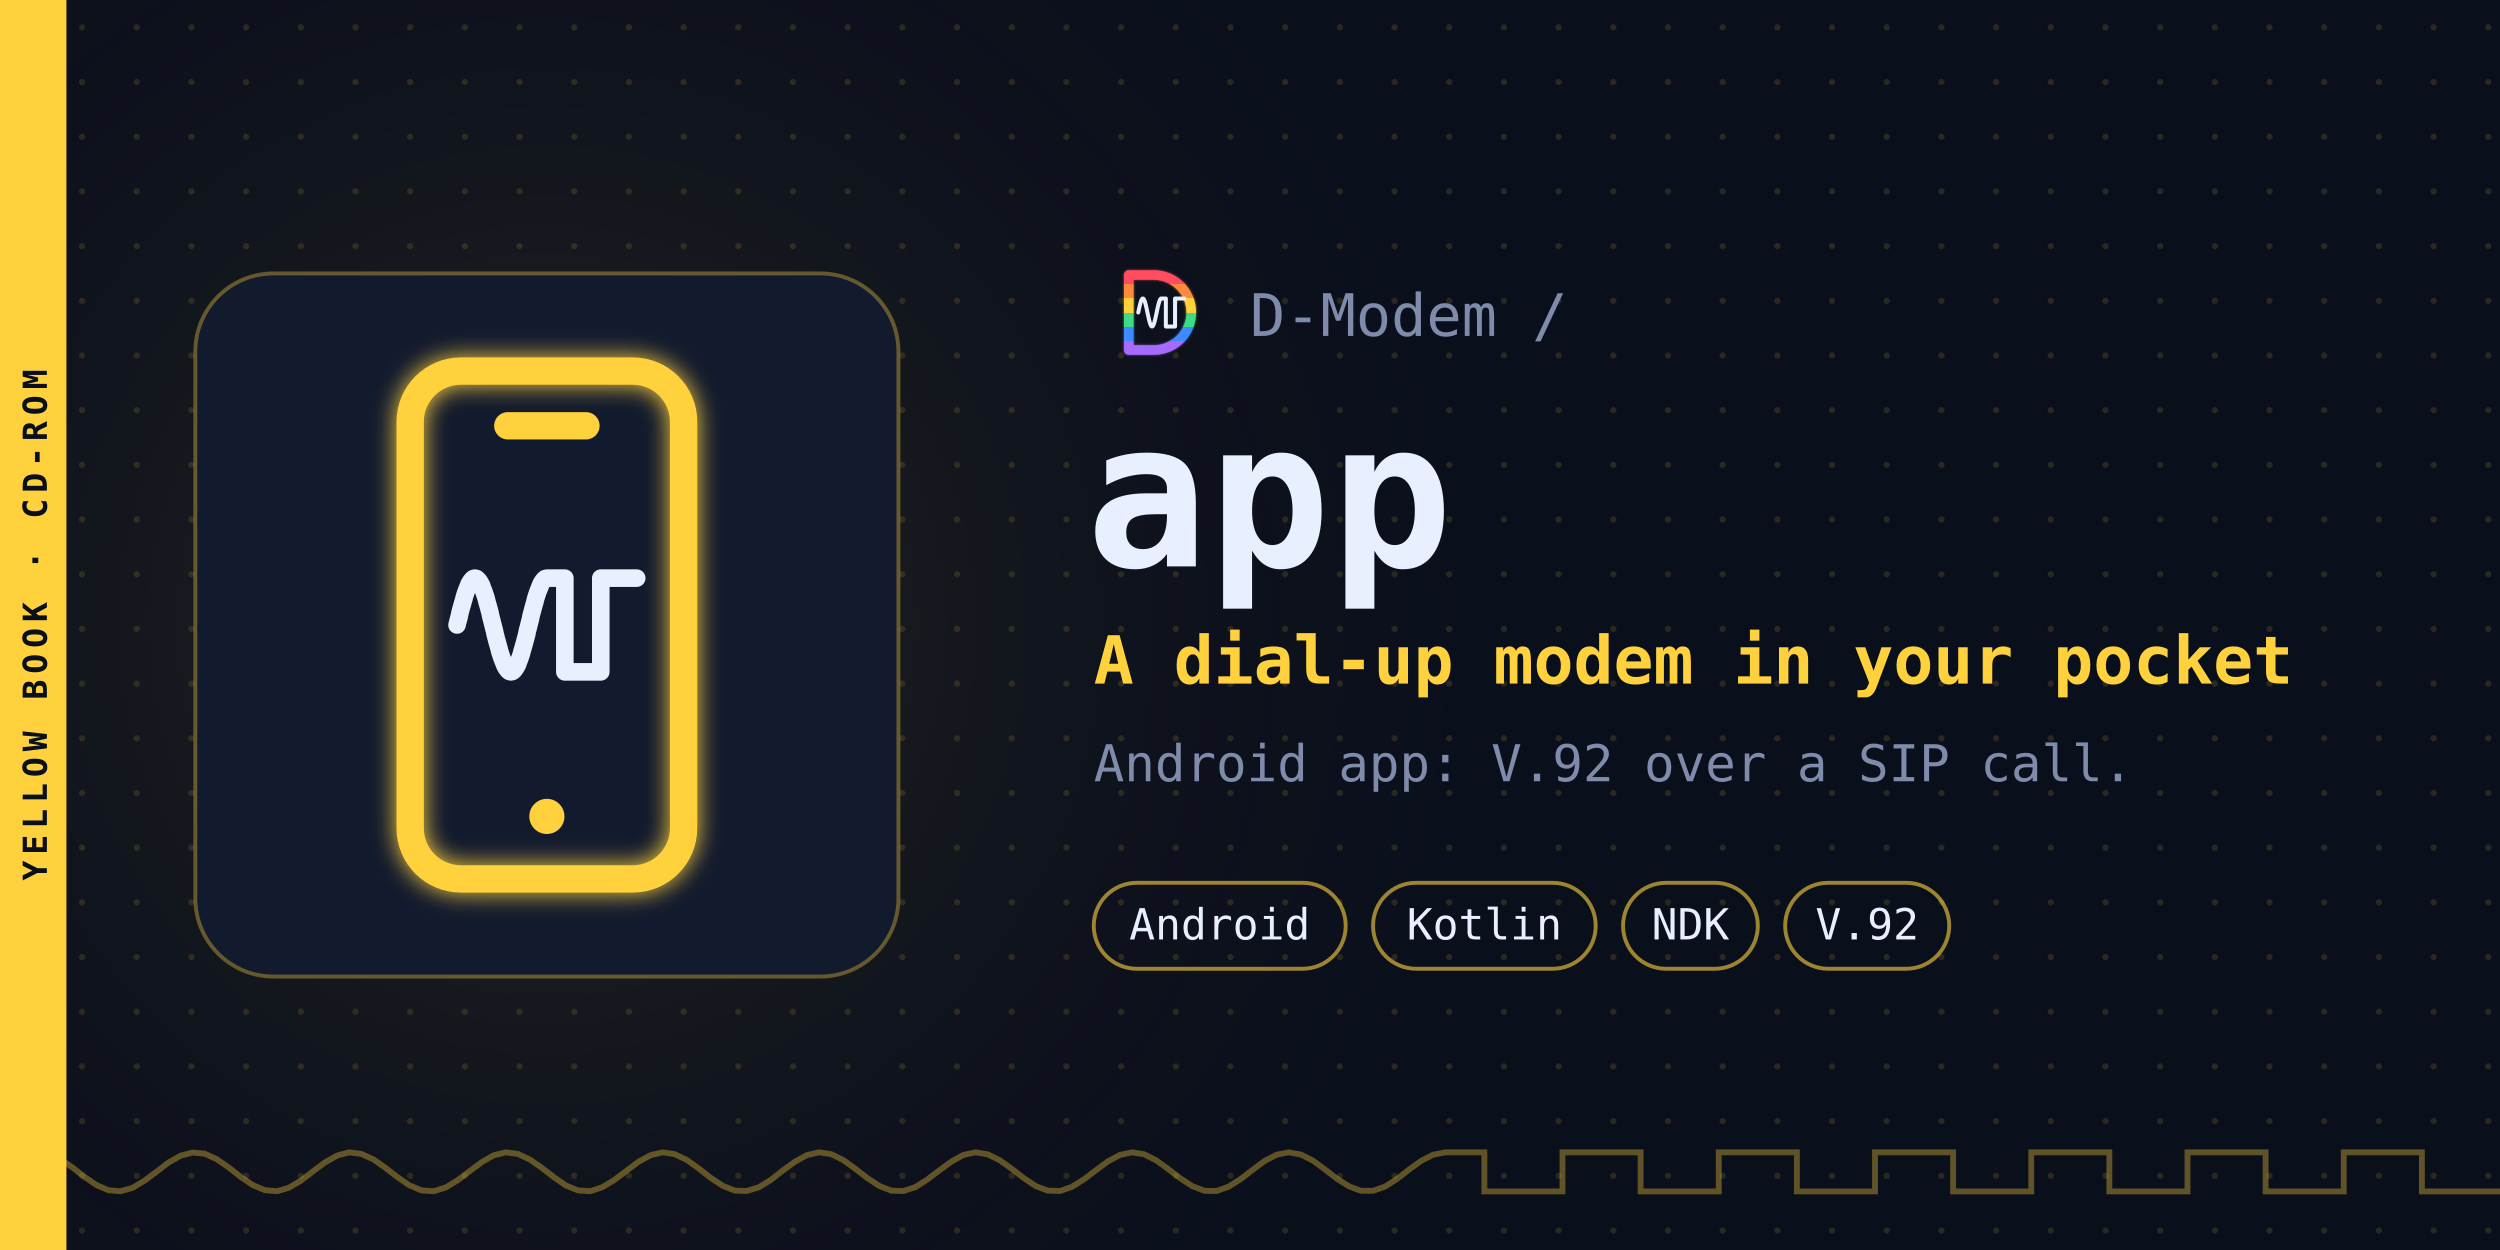
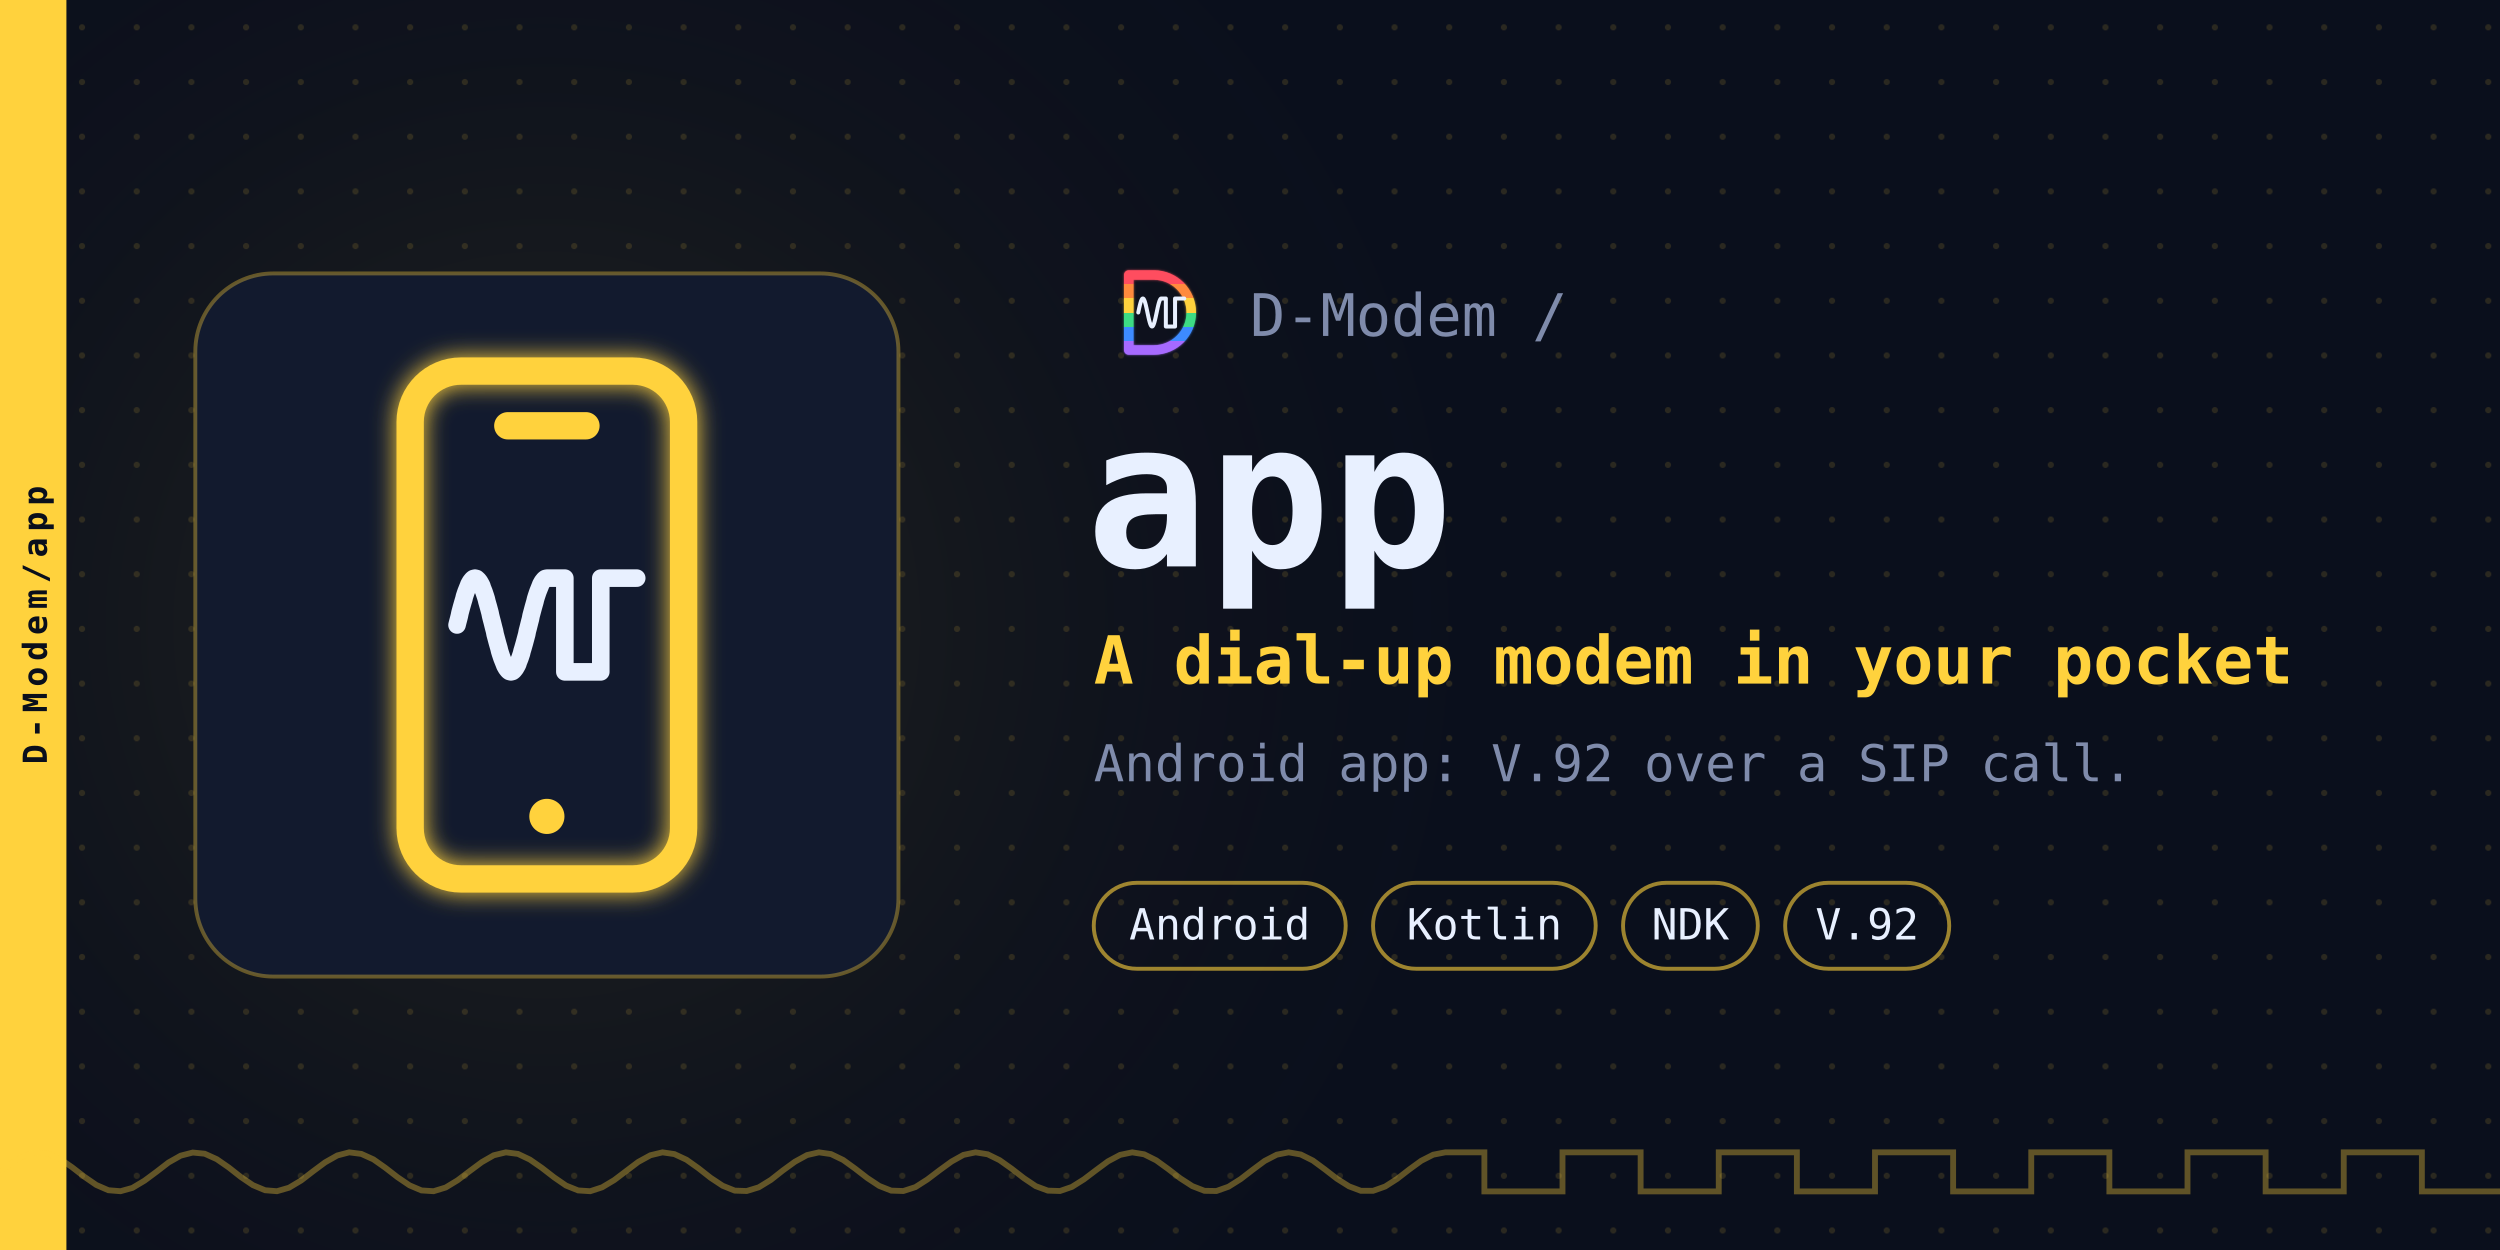
<svg xmlns="http://www.w3.org/2000/svg" width="1280" height="640" viewBox="0 0 1280 640">
  <defs>
    <pattern id="qam" width="28" height="28" patternUnits="userSpaceOnUse">
      <circle cx="14" cy="14" r="1.6" fill="#ffd23d" opacity="0.13" />
    </pattern>
    <radialGradient id="vig" cx="50%" cy="45%" r="75%">
      <stop offset="0" stop-color="#ffd23d" stop-opacity="0.10" />
      <stop offset="1" stop-color="#0a0f1c" stop-opacity="0" />
    </radialGradient>
    <radialGradient id="vig2" gradientUnits="userSpaceOnUse" cx="280" cy="320" r="520">
      <stop offset="0" stop-color="#ffd23d" stop-opacity="0.12" />
      <stop offset="1" stop-color="#0a0f1c" stop-opacity="0" />
    </radialGradient>
    <linearGradient id="books" gradientUnits="userSpaceOnUse" x1="0" y1="81" x2="0" y2="419">
      <stop offset="0" stop-color="#ff4d5e" />
      <stop offset="0.167" stop-color="#ff4d5e" />
      <stop offset="0.167" stop-color="#ff8a3d" />
      <stop offset="0.333" stop-color="#ff8a3d" />
      <stop offset="0.333" stop-color="#ffd23d" />
      <stop offset="0.5" stop-color="#ffd23d" />
      <stop offset="0.5" stop-color="#3ddc84" />
      <stop offset="0.667" stop-color="#3ddc84" />
      <stop offset="0.667" stop-color="#3d8bff" />
      <stop offset="0.833" stop-color="#3d8bff" />
      <stop offset="0.833" stop-color="#a66bff" />
      <stop offset="1" stop-color="#a66bff" />
    </linearGradient>
    <filter id="glow" x="-30%" y="-30%" width="160%" height="160%">
      <feGaussianBlur stdDeviation="6" result="b" />
      <feMerge>
        <feMergeNode in="b" />
        <feMergeNode in="SourceGraphic" />
      </feMerge>
    </filter>
  </defs>
  <rect width="1280" height="640" fill="#0a0f1c" />
  <rect width="1280" height="640" fill="url(#qam)" />
  <rect width="1280" height="640" fill="url(#vig2)" />
  <rect x="100" y="140" width="360" height="360" rx="40" fill="#121a2e" stroke="#ffd23d" stroke-opacity="0.35" stroke-width="2" />
  <g transform="translate(130 170)">
    <rect x="80" y="20" width="140" height="260" rx="26" stroke="#ffd23d" stroke-width="14" stroke-linecap="round" stroke-linejoin="round" fill="none" filter="url(#glow)" />
    <line x1="130" y1="48" x2="170" y2="48" stroke="#ffd23d" stroke-width="14" stroke-linecap="round" stroke-linejoin="round" fill="none" />
    <path d="M104.0,150.0 L104.4,148.4 L104.8,146.9 L105.2,145.3 L105.5,143.8 L105.9,142.3 L106.3,140.8 L106.7,139.4 L107.1,138.0 L107.5,136.7 L107.8,135.4 L108.2,134.2 L108.6,133.0 L109.0,132.0 L109.4,131.0 L109.8,130.0 L110.1,129.2 L110.5,128.5 L110.9,127.8 L111.3,127.3 L111.7,126.8 L112.0,126.5 L112.4,126.2 L112.8,126.1 L113.2,126.0 L113.6,126.1 L114.0,126.2 L114.3,126.5 L114.7,126.8 L115.1,127.3 L115.5,127.8 L115.9,128.5 L116.3,129.2 L116.7,130.0 L117.0,131.0 L117.4,132.0 L117.8,133.0 L118.2,134.2 L118.6,135.4 L119.0,136.7 L119.3,138.0 L119.7,139.4 L120.1,140.8 L120.5,142.3 L120.9,143.8 L121.2,145.3 L121.6,146.9 L122.0,148.4 L122.4,150.0 L122.8,151.6 L123.2,153.1 L123.5,154.7 L123.9,156.2 L124.3,157.7 L124.7,159.2 L125.1,160.6 L125.5,162.0 L125.8,163.3 L126.2,164.6 L126.6,165.8 L127.0,167.0 L127.4,168.0 L127.8,169.0 L128.2,170.0 L128.5,170.8 L128.9,171.5 L129.3,172.2 L129.7,172.7 L130.1,173.2 L130.4,173.5 L130.8,173.8 L131.2,173.9 L131.6,174.0 L132.0,173.9 L132.4,173.8 L132.8,173.5 L133.1,173.2 L133.5,172.7 L133.9,172.2 L134.3,171.5 L134.7,170.8 L135.1,170.0 L135.4,169.0 L135.8,168.0 L136.2,167.0 L136.6,165.8 L137.0,164.6 L137.3,163.3 L137.7,162.0 L138.1,160.6 L138.5,159.2 L138.9,157.7 L139.3,156.2 L139.7,154.7 L140.0,153.1 L140.4,151.6 L140.8,150.0 L141.2,148.4 L141.6,146.9 L141.9,145.3 L142.3,143.8 L142.7,142.3 L143.1,140.8 L143.5,139.4 L143.9,138.0 L144.2,136.7 L144.6,135.4 L145.0,134.2 L145.4,133.0 L145.8,132.0 L146.2,131.0 L146.6,130.0 L146.9,129.2 L147.3,128.5 L147.7,127.8 L148.1,127.3 L148.5,126.8 L148.8,126.5 L149.2,126.2 L149.6,126.1 L150.0,126.0 H159.2 V174.0 H177.6 V126.0 H196.0" stroke="#e8f0ff" stroke-width="9" fill="none" stroke-linecap="round" stroke-linejoin="round" />
    <circle cx="150" cy="248" r="9" fill="#ffd23d" />
  </g>
  <g transform="translate(560 128)">
    <g transform="scale(0.128)">
      <path d="M140 100 H240 A150 150 0 0 1 240 400 H140 Z" fill="none" stroke="url(#books)" stroke-width="38" stroke-linejoin="round" filter="url(#glow)" />
      <path d="M178.0,250.0 L178.8,246.3 L179.5,242.7 L180.3,239.1 L181.1,235.5 L181.8,232.0 L182.6,228.6 L183.4,225.2 L184.1,222.0 L184.9,218.9 L185.7,215.9 L186.4,213.1 L187.2,210.4 L188.0,207.9 L188.7,205.6 L189.5,203.4 L190.3,201.5 L191.0,199.8 L191.8,198.3 L192.6,197.0 L193.3,195.9 L194.1,195.1 L194.9,194.5 L195.6,194.1 L196.4,194.0 L197.2,194.1 L197.9,194.5 L198.7,195.1 L199.5,195.9 L200.2,197.0 L201.0,198.3 L201.8,199.8 L202.5,201.5 L203.3,203.4 L204.1,205.6 L204.8,207.9 L205.6,210.4 L206.4,213.1 L207.1,215.9 L207.9,218.9 L208.7,222.0 L209.4,225.2 L210.2,228.6 L211.0,232.0 L211.7,235.5 L212.5,239.1 L213.3,242.7 L214.0,246.3 L214.8,250.0 L215.6,253.7 L216.3,257.3 L217.1,260.9 L217.9,264.5 L218.6,268.0 L219.4,271.4 L220.2,274.8 L220.9,278.0 L221.7,281.1 L222.5,284.1 L223.2,286.9 L224.0,289.6 L224.8,292.1 L225.5,294.4 L226.3,296.6 L227.1,298.5 L227.8,300.2 L228.6,301.7 L229.4,303.0 L230.1,304.1 L230.9,304.9 L231.7,305.5 L232.4,305.9 L233.2,306.0 L234.0,305.9 L234.7,305.5 L235.5,304.9 L236.3,304.1 L237.0,303.0 L237.8,301.7 L238.6,300.2 L239.3,298.5 L240.1,296.6 L240.9,294.4 L241.6,292.1 L242.4,289.6 L243.2,286.9 L243.9,284.1 L244.7,281.1 L245.5,278.0 L246.2,274.8 L247.0,271.4 L247.8,268.0 L248.5,264.5 L249.3,260.9 L250.1,257.3 L250.8,253.7 L251.6,250.0 L252.4,246.3 L253.1,242.7 L253.9,239.1 L254.7,235.5 L255.4,232.0 L256.2,228.6 L257.0,225.2 L257.7,222.0 L258.5,218.9 L259.3,215.9 L260.0,213.1 L260.8,210.4 L261.6,207.9 L262.3,205.6 L263.1,203.4 L263.9,201.5 L264.6,199.8 L265.4,198.3 L266.2,197.0 L266.9,195.9 L267.7,195.1 L268.5,194.5 L269.2,194.1 L270.0,194.0 H288.4 V306.0 H325.2 V194.0 H362.0" fill="none" stroke="#e8f0ff" stroke-width="16" stroke-linecap="round" stroke-linejoin="round" />
    </g>
  </g>
-   <text x="640" y="172" font-family="'JetBrains Mono', 'DejaVu Sans Mono', monospace" font-size="30" fill="#7f8bab">D-Modem /</text>
-   <text x="556" y="290" font-family="'JetBrains Mono', 'DejaVu Sans Mono', monospace" font-weight="800" font-size="104" fill="#e8f0ff">app</text>
-   <text x="560" y="350" font-family="'JetBrains Mono', 'DejaVu Sans Mono', monospace" font-weight="700" font-size="34" fill="#ffd23d">A dial-up modem in your pocket</text>
-   <text x="560" y="400" font-family="'JetBrains Mono', 'DejaVu Sans Mono', monospace" font-size="26" fill="#7f8bab">Android app: V.92 over a SIP call.</text>
+   <text x="640" y="172" font-family="'SauceCodePro Nerd Font Mono', 'Source Code Pro', monospace" font-size="30" fill="#7f8bab">D-Modem /</text>
+   <text x="556" y="290" font-family="'SauceCodePro Nerd Font Mono', 'Source Code Pro', monospace" font-weight="800" font-size="104" fill="#e8f0ff">app</text>
+   <text x="560" y="350" font-family="'SauceCodePro Nerd Font Mono', 'Source Code Pro', monospace" font-weight="700" font-size="34" fill="#ffd23d">A dial-up modem in your pocket</text>
+   <text x="560" y="400" font-family="'SauceCodePro Nerd Font Mono', 'Source Code Pro', monospace" font-size="26" fill="#7f8bab">Android app: V.92 over a SIP call.</text>
  <rect x="560" y="452" width="129" height="44" rx="22" fill="none" stroke="#ffd23d" stroke-opacity="0.6" stroke-width="2" />
-   <text x="624.5" y="481" text-anchor="middle" font-family="'JetBrains Mono', 'DejaVu Sans Mono', monospace" font-size="22" fill="#e8f0ff">Android</text>
+   <text x="624.5" y="481" text-anchor="middle" font-family="'SauceCodePro Nerd Font Mono', 'Source Code Pro', monospace" font-size="22" fill="#e8f0ff">Android</text>
  <rect x="703" y="452" width="114" height="44" rx="22" fill="none" stroke="#ffd23d" stroke-opacity="0.6" stroke-width="2" />
-   <text x="760.0" y="481" text-anchor="middle" font-family="'JetBrains Mono', 'DejaVu Sans Mono', monospace" font-size="22" fill="#e8f0ff">Kotlin</text>
+   <text x="760.0" y="481" text-anchor="middle" font-family="'SauceCodePro Nerd Font Mono', 'Source Code Pro', monospace" font-size="22" fill="#e8f0ff">Kotlin</text>
  <rect x="831" y="452" width="69" height="44" rx="22" fill="none" stroke="#ffd23d" stroke-opacity="0.6" stroke-width="2" />
-   <text x="865.5" y="481" text-anchor="middle" font-family="'JetBrains Mono', 'DejaVu Sans Mono', monospace" font-size="22" fill="#e8f0ff">NDK</text>
+   <text x="865.5" y="481" text-anchor="middle" font-family="'SauceCodePro Nerd Font Mono', 'Source Code Pro', monospace" font-size="22" fill="#e8f0ff">NDK</text>
  <rect x="914" y="452" width="84" height="44" rx="22" fill="none" stroke="#ffd23d" stroke-opacity="0.6" stroke-width="2" />
-   <text x="956.0" y="481" text-anchor="middle" font-family="'JetBrains Mono', 'DejaVu Sans Mono', monospace" font-size="22" fill="#e8f0ff">V.92</text>
+   <text x="956.0" y="481" text-anchor="middle" font-family="'SauceCodePro Nerd Font Mono', 'Source Code Pro', monospace" font-size="22" fill="#e8f0ff">V.92</text>
  <rect x="0" y="0" width="34" height="640" fill="#ffd23d" />
-   <text transform="translate(24 320) rotate(-90)" text-anchor="middle" font-family="'JetBrains Mono', 'DejaVu Sans Mono', monospace" font-weight="800" font-size="17" letter-spacing="3" fill="#0a0f1c">YELLOW BOOK · CD-ROM</text>
+   <text transform="translate(24 320) rotate(-90)" text-anchor="middle" font-family="'SauceCodePro Nerd Font Mono', 'Source Code Pro', monospace" font-weight="800" font-size="17" letter-spacing="3" fill="#0a0f1c">D-Modem/app</text>
  <path d="M0.0,600.0 L6.2,595.3 L12.3,591.8 L18.5,590.1 L24.7,590.7 L30.8,593.4 L37.0,597.7 L43.2,602.5 L49.3,606.7 L55.5,609.4 L61.7,609.9 L67.8,608.2 L74.0,604.5 L80.2,599.9 L86.3,595.2 L92.5,591.7 L98.7,590.1 L104.8,590.7 L111.0,593.5 L117.2,597.8 L123.3,602.6 L129.5,606.8 L135.7,609.4 L141.8,609.9 L148.0,608.1 L154.2,604.4 L160.3,599.7 L166.5,595.1 L172.7,591.6 L178.8,590.0 L185.0,590.8 L191.2,593.6 L197.3,597.9 L203.5,602.7 L209.7,606.9 L215.8,609.5 L222.0,609.9 L228.2,608.0 L234.3,604.3 L240.5,599.6 L246.7,595.0 L252.8,591.5 L259.0,590.0 L265.2,590.8 L271.3,593.7 L277.5,598.0 L283.7,602.8 L289.8,607.0 L296.0,609.5 L302.2,609.9 L308.3,607.9 L314.5,604.2 L320.7,599.5 L326.8,594.9 L333.0,591.5 L339.2,590.0 L345.3,590.9 L351.5,593.8 L357.7,598.2 L363.8,603.0 L370.0,607.1 L376.2,609.6 L382.3,609.8 L388.5,607.9 L394.7,604.1 L400.8,599.3 L407.0,594.8 L413.2,591.4 L419.3,590.0 L425.5,590.9 L431.7,593.9 L437.8,598.3 L444.0,603.1 L450.2,607.2 L456.3,609.6 L462.5,609.8 L468.7,607.8 L474.8,603.9 L481.0,599.2 L487.2,594.7 L493.3,591.3 L499.5,590.0 L505.7,591.0 L511.8,594.0 L518.0,598.4 L524.2,603.2 L530.3,607.3 L536.5,609.6 L542.7,609.8 L548.8,607.7 L555.0,603.8 L561.2,599.1 L567.3,594.6 L573.5,591.3 L579.7,590.0 L585.8,591.0 L592.0,594.1 L598.2,598.6 L604.3,603.3 L610.5,607.3 L616.7,609.7 L622.8,609.8 L629.0,607.6 L635.2,603.7 L641.3,599.0 L647.5,594.4 L653.7,591.2 L659.8,590.0 L666.0,591.1 L672.2,594.2 L678.3,598.7 L684.5,603.5 L690.7,607.4 L696.8,609.7 L703.0,609.7 L709.2,607.5 L715.3,603.6 L721.5,598.8 L727.7,594.3 L733.8,591.2 L740.0,590.0 H760.0 V610.0 H800.0 V590.0 H840.0 V610.0 H880.0 V590.0 H920.0 V610.0 H960.0 V590.0 H1000.0 V610.0 H1040.0 V590.0 H1080.0 V610.0 H1120.0 V590.0 H1160.0 V610.0 H1200.0 V590.0 H1240.0 V610.0 H1280.0" fill="none" stroke="#ffd23d" stroke-opacity="0.35" stroke-width="3" />
</svg>
